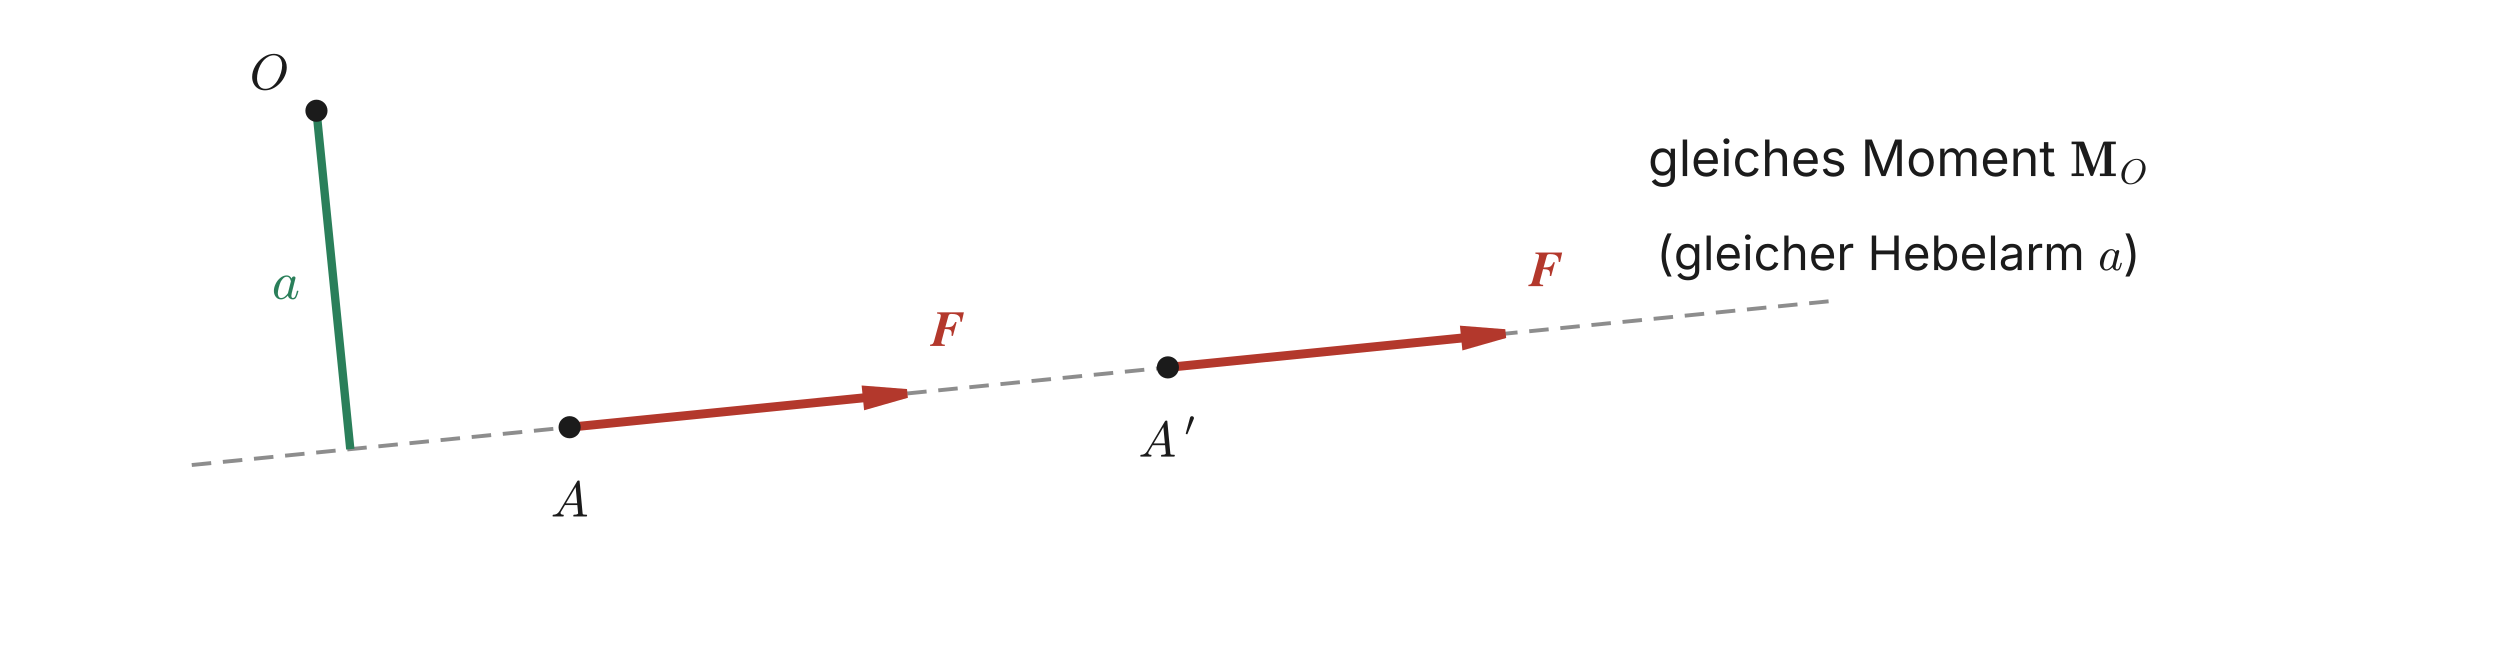
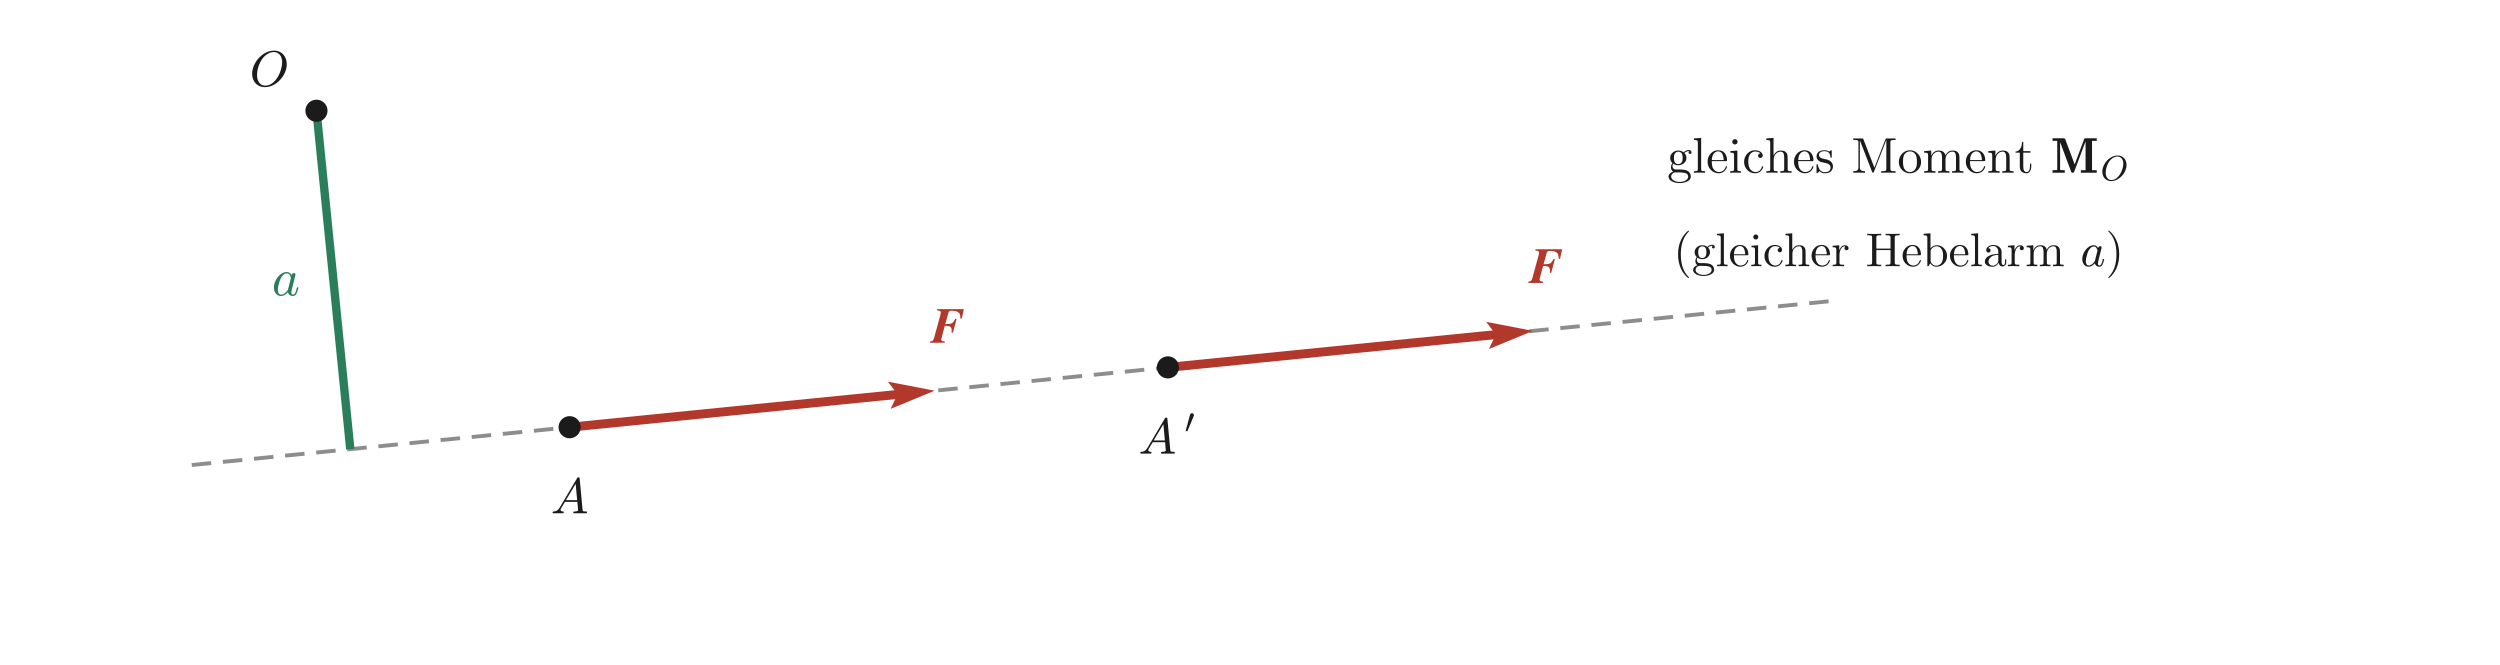
<svg xmlns="http://www.w3.org/2000/svg" xmlns:xlink="http://www.w3.org/1999/xlink" width="447.874pt" height="119.055pt" viewBox="0 0 447.874 119.055" version="1.1">
  <defs>
    <style type="text/css">*{stroke-linejoin: round; stroke-linecap: butt}</style>
  </defs>
  <g id="figure_1">
    <g id="patch_1">
      <path d="M 0 119.055  L 447.874 119.055  L 447.874 0  L 0 0  L 0 119.055  z " style="fill: none" />
    </g>
    <g id="axes_1">
      <g id="line2d_1">
-         <path d="M 34.353 83.305  L 327.693 53.971  " clip-path="url(#p5b7ba43a8a)" style="fill: none; stroke-dasharray: 3.5,2.1; stroke-dashoffset: 0; stroke: #8d8d8d; stroke-width: 0.7" />
+         <path d="M 34.353 83.305  L 327.693 53.971  " clip-path="url(#pb16388a357)" style="fill: none; stroke-dasharray: 3.5,2.1; stroke-dashoffset: 0; stroke: #8d8d8d; stroke-width: 0.7" />
      </g>
      <g id="line2d_2">
-         <path d="M 56.693 19.843  L 62.755 80.465  " clip-path="url(#p5b7ba43a8a)" style="fill: none; stroke: #2a7f5a; stroke-width: 1.5" />
+         <path d="M 56.693 19.843  L 62.755 80.465  " clip-path="url(#pb16388a357)" style="fill: none; stroke: #2a7f5a; stroke-width: 1.5" />
+       </g>
+       <g id="line2d_3">
+         <path d="M 102.047 76.535  L 161.099 70.63  " clip-path="url(#pb16388a357)" style="fill: none; stroke: #b3382c; stroke-width: 1.6" />
+       </g>
+       <g id="line2d_4">
+         <path d="M 209.229 65.817  L 268.281 59.912  " clip-path="url(#pb16388a357)" style="fill: none; stroke: #b3382c; stroke-width: 1.6" />
      </g>
      <g id="patch_2">
-         <path d="M 102.047 76.535  Q 134.484 73.292 162.427 70.497  " clip-path="url(#p5b7ba43a8a)" style="fill: none; stroke: #b3382c; stroke-width: 1.6; stroke-linejoin: miter" />
-         <path d="M 155.249 69.933  L 162.427 70.497  L 155.503 72.472  z " clip-path="url(#p5b7ba43a8a)" style="fill: #b3382c; stroke: #b3382c; stroke-width: 1.6; stroke-linejoin: miter" />
+         <path d="M 166.921 70.048  L 159.425 68.593  L 160.953 70.645  L 159.862 72.959  z " clip-path="url(#pb16388a357)" style="fill: #b3382c; stroke: #b3382c; stroke-width: 0.3; stroke-linejoin: miter" />
      </g>
      <g id="patch_3">
-         <path d="M 209.229 65.817  Q 241.666 62.574 269.609 59.779  " clip-path="url(#p5b7ba43a8a)" style="fill: none; stroke: #b3382c; stroke-width: 1.6; stroke-linejoin: miter" />
-         <path d="M 262.431 59.215  L 269.609 59.779  L 262.685 61.754  z " clip-path="url(#p5b7ba43a8a)" style="fill: #b3382c; stroke: #b3382c; stroke-width: 1.6; stroke-linejoin: miter" />
+         <path d="M 274.102 59.33  L 266.607 57.874  L 268.135 59.927  L 267.044 62.241  z " clip-path="url(#pb16388a357)" style="fill: #b3382c; stroke: #b3382c; stroke-width: 0.3; stroke-linejoin: miter" />
      </g>
      <g id="patch_4">
-         <path d="M 56.693 21.827  C 57.219 21.827 57.724 21.618 58.096 21.246  C 58.468 20.873 58.677 20.369 58.677 19.843  C 58.677 19.316 58.468 18.812 58.096 18.439  C 57.724 18.067 57.219 17.858 56.693 17.858  C 56.167 17.858 55.662 18.067 55.29 18.439  C 54.918 18.812 54.709 19.316 54.709 19.843  C 54.709 20.369 54.918 20.873 55.29 21.246  C 55.662 21.618 56.167 21.827 56.693 21.827  z " clip-path="url(#p5b7ba43a8a)" style="fill: #1b1b1b" />
+         <path d="M 56.693 21.827  C 57.219 21.827 57.724 21.618 58.096 21.246  C 58.468 20.873 58.677 20.369 58.677 19.843  C 58.677 19.316 58.468 18.812 58.096 18.439  C 57.724 18.067 57.219 17.858 56.693 17.858  C 56.167 17.858 55.662 18.067 55.29 18.439  C 54.918 18.812 54.709 19.316 54.709 19.843  C 54.709 20.369 54.918 20.873 55.29 21.246  C 55.662 21.618 56.167 21.827 56.693 21.827  z " clip-path="url(#pb16388a357)" style="fill: #1b1b1b" />
      </g>
      <g id="patch_5">
-         <path d="M 102.047 78.52  C 102.573 78.52 103.078 78.311 103.45 77.939  C 103.822 77.566 104.031 77.062 104.031 76.535  C 104.031 76.009 103.822 75.504 103.45 75.132  C 103.078 74.76 102.573 74.551 102.047 74.551  C 101.521 74.551 101.016 74.76 100.644 75.132  C 100.272 75.504 100.063 76.009 100.063 76.535  C 100.063 77.062 100.272 77.566 100.644 77.939  C 101.016 78.311 101.521 78.52 102.047 78.52  z " clip-path="url(#p5b7ba43a8a)" style="fill: #1b1b1b" />
+         <path d="M 102.047 78.52  C 102.573 78.52 103.078 78.311 103.45 77.939  C 103.822 77.566 104.031 77.062 104.031 76.535  C 104.031 76.009 103.822 75.504 103.45 75.132  C 103.078 74.76 102.573 74.551 102.047 74.551  C 101.521 74.551 101.016 74.76 100.644 75.132  C 100.272 75.504 100.063 76.009 100.063 76.535  C 100.063 77.062 100.272 77.566 100.644 77.939  C 101.016 78.311 101.521 78.52 102.047 78.52  z " clip-path="url(#pb16388a357)" style="fill: #1b1b1b" />
      </g>
      <g id="patch_6">
-         <path d="M 209.229 67.801  C 209.755 67.801 210.26 67.592 210.632 67.22  C 211.004 66.848 211.213 66.343 211.213 65.817  C 211.213 65.291 211.004 64.786 210.632 64.414  C 210.26 64.042 209.755 63.833 209.229 63.833  C 208.703 63.833 208.198 64.042 207.826 64.414  C 207.454 64.786 207.245 65.291 207.245 65.817  C 207.245 66.343 207.454 66.848 207.826 67.22  C 208.198 67.592 208.703 67.801 209.229 67.801  z " clip-path="url(#p5b7ba43a8a)" style="fill: #1b1b1b" />
+         <path d="M 209.229 67.801  C 209.755 67.801 210.26 67.592 210.632 67.22  C 211.004 66.848 211.213 66.343 211.213 65.817  C 211.213 65.291 211.004 64.786 210.632 64.414  C 210.26 64.042 209.755 63.833 209.229 63.833  C 208.703 63.833 208.198 64.042 207.826 64.414  C 207.454 64.786 207.245 65.291 207.245 65.817  C 207.245 66.343 207.454 66.848 207.826 67.22  C 208.198 67.592 208.703 67.801 209.229 67.801  z " clip-path="url(#pb16388a357)" style="fill: #1b1b1b" />
      </g>
      <g id="text_1">
-         <g style="fill: #1b1b1b" transform="translate(44.72398 16.02983) scale(0.09 -0.09)">
+         <g style="fill: #1b1b1b" transform="translate(44.72398 15.45591) scale(0.09 -0.09)">
          <defs>
            <path id="Cmmi10-35" d="M 1947 -141  Q 1466 -141 1094 79  Q 722 300 520 692  Q 319 1084 319 1563  Q 319 2259 714 2950  Q 1109 3641 1756 4077  Q 2403 4513 3109 4513  Q 3475 4513 3778 4381  Q 4081 4250 4290 4017  Q 4500 3784 4614 3471  Q 4728 3159 4728 2791  Q 4728 2263 4503 1739  Q 4278 1216 3879 786  Q 3481 356 2984 107  Q 2488 -141 1947 -141  z M 1997 50  Q 2463 50 2866 345  Q 3269 641 3553 1108  Q 3838 1575 3989 2089  Q 4141 2603 4141 3047  Q 4141 3394 4022 3683  Q 3903 3972 3656 4148  Q 3409 4325 3066 4325  Q 2728 4325 2409 4162  Q 2091 4000 1831 3731  Q 1566 3459 1359 3057  Q 1153 2656 1047 2214  Q 941 1772 941 1381  Q 941 838 1208 444  Q 1475 50 1997 50  z " transform="scale(0.015625)" />
          </defs>
          <use xlink:href="#Cmmi10-35" transform="translate(0 0.484375)" />
        </g>
      </g>
      <g id="text_2">
-         <g style="fill: #2a7f5a" transform="translate(48.70258 53.60939) scale(0.095 -0.095)">
+         <g style="fill: #2a7f5a" transform="translate(48.70258 53.00358) scale(0.095 -0.095)">
          <defs>
            <path id="Cmmi10-79" d="M 1113 -72  Q 709 -72 476 233  Q 244 538 244 953  Q 244 1363 456 1803  Q 669 2244 1030 2536  Q 1391 2828 1806 2828  Q 1997 2828 2147 2725  Q 2297 2622 2381 2444  Q 2453 2700 2663 2700  Q 2744 2700 2798 2651  Q 2853 2603 2853 2522  Q 2853 2503 2851 2493  Q 2850 2484 2847 2472  L 2400 684  Q 2356 494 2356 372  Q 2356 97 2541 97  Q 2741 97 2845 351  Q 2950 606 3022 941  Q 3034 978 3072 978  L 3150 978  Q 3175 978 3190 956  Q 3206 934 3206 916  Q 3094 469 2961 198  Q 2828 -72 2528 -72  Q 2313 -72 2147 54  Q 1981 181 1941 391  Q 1528 -72 1113 -72  z M 1119 97  Q 1350 97 1567 270  Q 1784 444 1941 678  Q 1947 684 1947 697  L 2291 2088  L 2297 2106  Q 2259 2334 2132 2498  Q 2006 2663 1791 2663  Q 1575 2663 1389 2486  Q 1203 2309 1075 2069  Q 950 1813 836 1366  Q 722 919 722 672  Q 722 450 817 273  Q 913 97 1119 97  z " transform="scale(0.015625)" />
          </defs>
          <use xlink:href="#Cmmi10-79" transform="translate(0 0.8125)" />
        </g>
      </g>
      <g id="text_3">
-         <g style="fill: #1b1b1b" transform="translate(98.67224 92.56526) scale(0.09 -0.09)">
+         <g style="fill: #1b1b1b" transform="translate(98.67224 91.99134) scale(0.09 -0.09)">
          <defs>
            <path id="Cmmi10-5c" d="M 288 0  Q 225 0 225 84  Q 250 225 306 225  Q 566 225 755 328  Q 944 431 1081 647  Q 1094 659 1094 659  L 3378 4513  Q 3428 4581 3500 4581  L 3584 4581  Q 3603 4581 3622 4573  Q 3641 4566 3655 4548  Q 3669 4531 3669 4513  L 4056 378  Q 4056 350 4084 294  Q 4147 225 4563 225  Q 4628 225 4628 141  Q 4606 56 4592 28  Q 4578 0 4519 0  L 2919 0  Q 2859 0 2859 84  Q 2894 225 2944 225  Q 3450 225 3481 397  L 3384 1453  L 1806 1453  L 1294 594  Q 1247 525 1247 434  Q 1247 322 1355 273  Q 1463 225 1594 225  Q 1656 225 1656 141  Q 1634 50 1621 25  Q 1609 0 1550 0  L 288 0  z M 1931 1678  L 3359 1678  L 3169 3750  L 1931 1678  z " transform="scale(0.015625)" />
          </defs>
          <use xlink:href="#Cmmi10-5c" transform="translate(0 0.421875)" />
        </g>
      </g>
      <g id="text_4">
-         <g style="fill: #1b1b1b" transform="translate(203.9642 81.84707) scale(0.09 -0.09)">
+         <g style="fill: #1b1b1b" transform="translate(203.9642 81.31814) scale(0.09 -0.09)">
          <defs>
            <path id="Cmsy10-49" d="M 225 347  Q 184 359 184 409  L 966 3316  Q 1003 3434 1093 3506  Q 1184 3578 1300 3578  Q 1450 3578 1564 3479  Q 1678 3381 1678 3231  Q 1678 3166 1644 3084  L 488 319  Q 466 275 428 275  Q 394 275 320 306  Q 247 338 225 347  z " transform="scale(0.015625)" />
          </defs>
          <use xlink:href="#Cmmi10-5c" transform="translate(0 0.576391)" />
          <use xlink:href="#Cmsy10-49" transform="translate(92.01221 41.86563) scale(0.7)" />
        </g>
      </g>
      <g id="text_5">
-         <g style="fill: #b3382c" transform="translate(166.7402 61.98345) scale(0.09 -0.09)">
+         <g style="fill: #b3382c" transform="translate(166.7402 61.40952) scale(0.09 -0.09)">
          <defs>
            <path id="STIXGeneral-BoldItalic-29" d="M 4224 4282  L 3949 3066  L 3776 3098  Q 3776 3578 3648 3738  Q 3494 3930 3273 4003  Q 3053 4077 2643 4077  Q 2451 4077 2371 4016  Q 2291 3955 2240 3770  L 1850 2368  Q 2483 2374 2700 2489  Q 2918 2605 3117 3053  L 3296 3027  L 2822 1274  L 2643 1306  Q 2669 1466 2669 1587  Q 2669 1914 2486 2035  Q 2304 2157 1792 2163  L 1440 845  Q 1344 486 1344 442  Q 1344 294 1437 236  Q 1530 179 1798 160  L 1798 0  L -83 0  L -83 160  Q 179 186 272 285  Q 365 384 442 666  L 1216 3494  Q 1280 3738 1280 3885  Q 1280 4064 1011 4096  L 813 4122  L 813 4282  L 4224 4282  z " transform="scale(0.015625)" />
          </defs>
          <use xlink:href="#STIXGeneral-BoldItalic-29" transform="translate(0 0.09375)" />
        </g>
      </g>
      <g id="text_6">
-         <g style="fill: #b3382c" transform="translate(273.9221 51.26525) scale(0.09 -0.09)">
+         <g style="fill: #b3382c" transform="translate(273.9221 50.69132) scale(0.09 -0.09)">
          <use xlink:href="#STIXGeneral-BoldItalic-29" transform="translate(0 0.09375)" />
        </g>
      </g>
      <g id="text_7">
-         <g style="fill: #1b1b1b" transform="translate(295.2475 31.62038) scale(0.09 -0.09)">
+         <g style="fill: #1b1b1b" transform="translate(298.6675 31.00146) scale(0.09 -0.09)">
          <defs>
-             <path id="Inter-Regular-293" d="M 1909 -1381  C 2759 -1381 3431 -994 3431 -91  L 3431 3494  L 2884 3494  L 2884 2934  L 2831 2934  C 2713 3122 2488 3538 1813 3538  C 941 3538 325 2844 325 1763  C 325 666 963 56 1800 56  C 2475 56 2697 441 2816 641  L 2869 641  L 2869 -59  C 2869 -634 2466 -891 1909 -891  C 1294 -891 1075 -578 928 -375  L 472 -669  C 688 -1053 1134 -1381 1909 -1381  z M 1894 556  C 1238 556 897 1056 897 1775  C 897 2472 1228 3034 1894 3034  C 2538 3034 2875 2516 2875 1775  C 2875 1013 2528 556 1894 556  z " transform="scale(0.015625)" />
-             <path id="Inter-Regular-2e2" d="M 1056 4656  L 494 4656  L 494 0  L 1056 0  L 1056 4656  z " transform="scale(0.015625)" />
-             <path id="Inter-Regular-267" d="M 1963 -75  C 2678 -75 3200 284 3363 813  L 2819 963  C 2688 606 2378 425 1966 425  C 1347 425 922 825 894 1556  L 3419 1556  L 3419 1791  C 3419 3081 2638 3538 1897 3538  C 944 3538 325 2791 325 1719  C 325 644 950 -75 1963 -75  z M 897 2031  C 931 2566 1297 3038 1897 3038  C 2472 3038 2794 2625 2847 2031  L 897 2031  z " transform="scale(0.015625)" />
-             <path id="Inter-Regular-2b2" d="M 494 0  L 1056 0  L 1056 3494  L 494 3494  L 494 0  z M 778 4066  C 994 4066 1172 4231 1172 4438  C 1172 4644 994 4809 778 4809  C 566 4809 388 4644 388 4438  C 388 4231 566 4066 778 4066  z " transform="scale(0.015625)" />
-             <path id="Inter-Regular-24b" d="M 1916 -75  C 2600 -75 3156 297 3344 919  L 2806 1072  C 2703 694 2384 428 1916 428  C 1219 428 897 1038 897 1725  C 897 2422 1219 3034 1916 3034  C 2375 3034 2688 2778 2791 2419  L 3331 2572  C 3141 3181 2591 3538 1916 3538  C 966 3538 325 2819 325 1725  C 325 647 966 -75 1916 -75  z " transform="scale(0.015625)" />
-             <path id="Inter-Regular-29f" d="M 1056 2094  C 1056 2691 1434 3031 1938 3031  C 2425 3031 2725 2709 2725 2172  L 2725 0  L 3291 0  L 3291 2219  C 3291 3103 2813 3538 2106 3538  C 1650 3538 1284 3353 1056 2888  L 1056 4656  L 494 4656  L 494 0  L 1056 0  L 1056 2094  z " transform="scale(0.015625)" />
-             <path id="Inter-Regular-369" d="M 1681 -75  C 2500 -75 3059 372 3059 984  C 3059 1463 2763 1778 2128 1928  L 1600 2053  C 1191 2150 1013 2294 1013 2553  C 1013 2844 1325 3059 1741 3059  C 2191 3059 2388 2816 2484 2566  L 2994 2697  C 2834 3188 2456 3538 1738 3538  C 994 3538 444 3119 444 2519  C 444 2028 747 1716 1381 1566  L 1963 1428  C 2306 1347 2475 1188 2475 947  C 2475 659 2163 419 1675 419  C 1256 419 972 591 872 975  L 338 847  C 463 244 963 -75 1681 -75  z " transform="scale(0.015625)" />
-             <path id="Inter-Regular-6eb" transform="scale(0.015625)" />
-             <path id="Inter-Regular-125" d="M 563 0  L 1128 0  L 1128 2659  C 1128 3019 1116 3569 1106 4013  C 1291 3466 1472 2922 1575 2659  L 2631 0  L 3147 0  L 4188 2659  C 4294 2931 4488 3491 4656 4022  C 4644 3538 4634 3003 4634 2659  L 4634 0  L 5219 0  L 5219 4656  L 4372 4656  L 3241 1719  C 3150 1484 3006 1025 2897 659  C 2788 1038 2641 1494 2553 1719  L 1406 4656  L 563 4656  L 563 0  z " transform="scale(0.015625)" />
-             <path id="Inter-Regular-318" d="M 1916 -75  C 2869 -75 3513 647 3513 1725  C 3513 2819 2869 3538 1916 3538  C 966 3538 325 2819 325 1725  C 325 647 966 -75 1916 -75  z M 1916 428  C 1219 428 897 1038 897 1725  C 897 2422 1219 3034 1916 3034  C 2622 3034 2944 2419 2944 1725  C 2944 1038 2622 428 1916 428  z " transform="scale(0.015625)" />
-             <path id="Inter-Regular-300" d="M 494 0  L 1056 0  L 1056 2200  C 1056 2756 1428 3044 1838 3044  C 2231 3044 2522 2784 2522 2397  L 2522 0  L 3084 0  L 3084 2281  C 3084 2722 3372 3044 3844 3044  C 4219 3044 4547 2844 4547 2341  L 4547 0  L 5113 0  L 5113 2356  C 5113 3166 4619 3556 4013 3556  C 3506 3556 3078 3284 2913 2844  C 2788 3275 2481 3556 2022 3556  C 1609 3556 1216 3325 1044 2853  L 1041 3494  L 494 3494  L 494 0  z " transform="scale(0.015625)" />
-             <path id="Inter-Regular-307" d="M 1056 2094  C 1056 2691 1434 3031 1938 3031  C 2425 3031 2725 2709 2725 2172  L 2725 0  L 3288 0  L 3288 2219  C 3288 3103 2813 3538 2106 3538  C 1638 3538 1263 3341 1038 2847  L 1034 3494  L 494 3494  L 494 0  L 1056 0  L 1056 2094  z " transform="scale(0.015625)" />
-             <path id="Inter-Regular-37b" d="M 1869 3494  L 1150 3494  L 1150 4325  L 588 4325  L 588 3494  L 63 3494  L 63 3013  L 588 3013  L 588 863  C 588 291 944 -44 1547 -44  C 1691 -44 1850 -22 1966 19  L 1850 494  C 1756 475 1634 456 1563 456  C 1266 456 1150 594 1150 906  L 1150 3013  L 1869 3013  L 1869 3494  z " transform="scale(0.015625)" />
+             <path id="CMUSerif-Roman-4a" d="M 179 -506  Q 179 -301 336 -121  Q 493 58 768 134  Q 486 314 486 704  Q 486 1005 685 1235  Q 384 1485 384 1894  Q 384 2272 685 2550  Q 986 2829 1421 2829  Q 1805 2829 2099 2598  Q 2406 2899 2778 2899  Q 2944 2899 3024 2796  Q 3104 2694 3104 2586  Q 3104 2490 3043 2442  Q 2982 2394 2918 2394  Q 2842 2394 2787 2445  Q 2733 2496 2733 2579  Q 2733 2714 2835 2752  Q 2816 2758 2771 2758  Q 2458 2758 2195 2509  Q 2458 2266 2458 1888  Q 2458 1510 2157 1232  Q 1856 954 1421 954  Q 1062 954 787 1152  Q 678 1024 678 851  Q 678 691 774 566  Q 870 442 1018 422  Q 1062 416 1498 416  Q 1754 416 1894 409  Q 2035 403 2236 361  Q 2438 320 2598 237  Q 3014 6 3014 -493  Q 3014 -858 2595 -1088  Q 2176 -1318 1594 -1318  Q 1005 -1318 592 -1084  Q 179 -851 179 -506  z M 512 -506  Q 512 -768 822 -969  Q 1133 -1171 1600 -1171  Q 2061 -1171 2371 -972  Q 2682 -774 2682 -506  Q 2682 -314 2573 -192  Q 2464 -70 2240 -22  Q 2016 26 1859 35  Q 1702 45 1414 45  L 1037 45  Q 819 32 665 -128  Q 512 -288 512 -506  z M 864 1888  Q 864 1101 1421 1101  Q 1702 1101 1875 1357  Q 1978 1530 1978 1894  Q 1978 2682 1421 2682  Q 1139 2682 966 2426  Q 864 2253 864 1888  z " transform="scale(0.015625)" />
+             <path id="CMUSerif-Roman-4f" d="M 211 0  L 211 198  Q 550 198 630 240  Q 710 282 710 486  L 710 3814  Q 710 4051 627 4112  Q 544 4173 211 4173  L 211 4371  L 1133 4442  L 1133 486  Q 1133 282 1213 240  Q 1293 198 1632 198  L 1632 0  Q 1555 0 1392 6  Q 1229 13 1110 16  Q 992 19 922 19  Q 845 19 211 0  z " transform="scale(0.015625)" />
+             <path id="CMUSerif-Roman-48" d="M 179 1408  Q 179 2010 566 2438  Q 954 2867 1510 2867  Q 2074 2867 2365 2502  Q 2656 2138 2656 1613  Q 2656 1517 2630 1497  Q 2605 1478 2496 1478  L 710 1478  Q 710 826 902 518  Q 1171 90 1626 90  Q 1690 90 1763 102  Q 1837 115 1990 169  Q 2144 224 2278 371  Q 2413 518 2490 749  Q 2509 838 2573 838  Q 2656 838 2656 762  Q 2656 704 2595 579  Q 2534 454 2419 304  Q 2304 154 2080 42  Q 1856 -70 1587 -70  Q 1024 -70 601 355  Q 179 781 179 1408  z M 717 1613  L 2234 1613  Q 2234 1747 2211 1897  Q 2189 2048 2121 2256  Q 2054 2464 1897 2595  Q 1741 2726 1510 2726  Q 1408 2726 1296 2681  Q 1184 2637 1049 2531  Q 915 2426 822 2186  Q 730 1946 717 1613  z " transform="scale(0.015625)" />
+             <path id="CMUSerif-Roman-4c" d="M 211 0  L 211 198  Q 550 198 630 240  Q 710 282 710 486  L 710 2208  Q 710 2445 630 2502  Q 550 2560 237 2560  L 237 2758  L 1133 2829  L 1133 480  Q 1133 288 1200 243  Q 1267 198 1581 198  L 1581 0  Q 928 19 915 19  Q 826 19 211 0  z M 480 3942  Q 480 4070 579 4176  Q 678 4282 819 4282  Q 960 4282 1059 4186  Q 1158 4090 1158 3942  Q 1158 3795 1059 3699  Q 960 3603 819 3603  Q 672 3603 576 3705  Q 480 3808 480 3942  z " transform="scale(0.015625)" />
+             <path id="CMUSerif-Roman-46" d="M 624 352  Q 218 774 218 1382  Q 218 1990 618 2428  Q 1018 2867 1606 2867  Q 1997 2867 2291 2681  Q 2586 2496 2586 2182  Q 2586 2042 2502 1962  Q 2419 1882 2291 1882  Q 2157 1882 2077 1965  Q 1997 2048 1997 2176  Q 1997 2234 2016 2288  Q 2035 2342 2105 2403  Q 2176 2464 2298 2470  Q 2067 2707 1613 2707  Q 1286 2707 1017 2400  Q 749 2093 749 1395  Q 749 1030 838 761  Q 928 493 1075 355  Q 1222 218 1366 154  Q 1510 90 1651 90  Q 2278 90 2490 762  Q 2509 826 2573 826  Q 2656 826 2656 762  Q 2656 730 2630 650  Q 2605 570 2528 442  Q 2451 314 2339 202  Q 2227 90 2032 10  Q 1837 -70 1594 -70  Q 1030 -70 624 352  z " transform="scale(0.015625)" />
+             <path id="CMUSerif-Roman-4b" d="M 205 0  L 205 198  Q 544 198 624 240  Q 704 282 704 486  L 704 3814  Q 704 4051 621 4112  Q 538 4173 205 4173  L 205 4371  L 1126 4442  L 1126 2214  L 1133 2214  Q 1235 2445 1465 2637  Q 1696 2829 2054 2829  Q 2534 2829 2726 2592  Q 2867 2432 2896 2253  Q 2925 2074 2925 1613  L 2925 390  Q 2931 256 3033 227  Q 3136 198 3424 198  L 3424 0  Q 2771 19 2707 19  Q 2656 19 1984 0  L 1984 198  Q 2323 198 2403 240  Q 2483 282 2483 486  L 2483 1978  Q 2483 2304 2384 2496  Q 2285 2688 2010 2688  Q 1677 2688 1411 2409  Q 1146 2131 1146 1664  L 1146 486  Q 1146 282 1226 240  Q 1306 198 1645 198  L 1645 0  Q 992 19 928 19  Q 877 19 205 0  z " transform="scale(0.015625)" />
+             <path id="CMUSerif-Roman-56" d="M 211 83  L 211 928  Q 211 998 214 1024  Q 218 1050 237 1069  Q 256 1088 294 1088  Q 339 1088 355 1069  Q 371 1050 384 979  Q 480 538 688 304  Q 896 70 1274 70  Q 1632 70 1814 230  Q 1997 390 1997 653  Q 1997 1120 1331 1242  Q 947 1318 787 1369  Q 627 1421 486 1536  Q 211 1760 211 2080  Q 211 2400 454 2633  Q 698 2867 1235 2867  Q 1594 2867 1837 2688  Q 1907 2746 1946 2790  Q 2029 2867 2074 2867  Q 2125 2867 2134 2835  Q 2144 2803 2144 2714  L 2144 2067  Q 2144 1997 2141 1971  Q 2138 1946 2118 1930  Q 2099 1914 2061 1914  Q 1990 1914 1984 1971  Q 1933 2746 1235 2746  Q 858 2746 688 2602  Q 518 2458 518 2259  Q 518 2150 569 2067  Q 621 1984 688 1936  Q 755 1888 880 1843  Q 1005 1798 1081 1782  Q 1158 1766 1306 1734  Q 1818 1638 2035 1427  Q 2304 1158 2304 819  Q 2304 442 2048 186  Q 1792 -70 1274 -70  Q 858 -70 570 205  Q 531 166 502 134  Q 474 102 464 89  Q 454 77 451 70  Q 448 64 442 58  Q 314 -70 282 -70  Q 230 -70 220 -38  Q 211 -6 211 83  z " transform="scale(0.015625)" />
+             <path id="CMUSerif-Roman-3" transform="scale(0.015625)" />
+             <path id="CMUSerif-Roman-30" d="M 237 0  L 237 198  Q 467 198 614 243  Q 762 288 816 374  Q 870 461 883 518  Q 896 576 896 672  L 896 3872  Q 896 4058 816 4115  Q 736 4173 390 4173  L 237 4173  L 237 4371  L 1318 4371  Q 1434 4371 1466 4352  Q 1498 4333 1542 4230  L 2931 646  L 4333 4250  Q 4365 4339 4393 4355  Q 4422 4371 4544 4371  L 5626 4371  L 5626 4173  L 5472 4173  Q 5126 4173 5046 4115  Q 4966 4058 4966 3872  L 4966 499  Q 4966 314 5046 256  Q 5126 198 5472 198  L 5626 198  L 5626 0  Q 5389 19 4710 19  Q 4026 19 3789 0  L 3789 198  L 3942 198  Q 4288 198 4368 256  Q 4448 314 4448 499  L 4448 4173  L 4442 4173  L 2867 122  Q 2822 0 2752 0  Q 2675 0 2624 141  L 1082 4122  L 1075 4122  L 1075 672  Q 1075 576 1088 518  Q 1101 461 1155 374  Q 1210 288 1357 243  Q 1504 198 1734 198  L 1734 0  Q 1062 19 985 19  Q 909 19 237 0  z " transform="scale(0.015625)" />
+             <path id="CMUSerif-Roman-52" d="M 601 346  Q 179 762 179 1370  Q 179 1978 592 2422  Q 1005 2867 1600 2867  Q 2182 2867 2598 2425  Q 3014 1984 3014 1370  Q 3014 768 2595 349  Q 2176 -70 1594 -70  Q 1024 -70 601 346  z M 710 1421  Q 710 800 870 518  Q 1120 90 1600 90  Q 1837 90 2035 218  Q 2234 346 2342 563  Q 2483 845 2483 1421  Q 2483 2035 2317 2310  Q 2067 2726 1594 2726  Q 1389 2726 1187 2617  Q 986 2509 864 2298  Q 710 2016 710 1421  z " transform="scale(0.015625)" />
+             <path id="CMUSerif-Roman-50" d="M 205 0  L 205 198  Q 544 198 624 240  Q 704 282 704 486  L 704 2202  Q 704 2438 621 2499  Q 538 2560 205 2560  L 205 2758  L 1107 2829  L 1107 2157  Q 1408 2829 2054 2829  Q 2803 2829 2906 2202  Q 3014 2445 3244 2637  Q 3475 2829 3834 2829  Q 4314 2829 4506 2592  Q 4646 2432 4675 2253  Q 4704 2074 4704 1613  L 4704 390  Q 4710 256 4812 227  Q 4915 198 5203 198  L 5203 0  Q 4550 19 4486 19  Q 4435 19 3763 0  L 3763 198  Q 4102 198 4182 240  Q 4262 282 4262 486  L 4262 1978  Q 4262 2304 4163 2496  Q 4064 2688 3789 2688  Q 3456 2688 3190 2409  Q 2925 2131 2925 1664  L 2925 486  Q 2925 282 3005 240  Q 3085 198 3424 198  L 3424 0  Q 2771 19 2707 19  Q 2656 19 1984 0  L 1984 198  Q 2323 198 2403 240  Q 2483 282 2483 486  L 2483 1978  Q 2483 2304 2384 2496  Q 2285 2688 2010 2688  Q 1677 2688 1411 2409  Q 1146 2131 1146 1664  L 1146 486  Q 1146 282 1226 240  Q 1306 198 1645 198  L 1645 0  Q 992 19 928 19  Q 877 19 205 0  z " transform="scale(0.015625)" />
+             <path id="CMUSerif-Roman-51" d="M 205 0  L 205 198  Q 544 198 624 240  Q 704 282 704 486  L 704 2202  Q 704 2438 621 2499  Q 538 2560 205 2560  L 205 2758  L 1107 2829  L 1107 2157  Q 1408 2829 2054 2829  Q 2534 2829 2726 2592  Q 2867 2432 2896 2253  Q 2925 2074 2925 1613  L 2925 390  Q 2931 256 3033 227  Q 3136 198 3424 198  L 3424 0  Q 2771 19 2707 19  Q 2656 19 1984 0  L 1984 198  Q 2323 198 2403 240  Q 2483 282 2483 486  L 2483 1978  Q 2483 2304 2384 2496  Q 2285 2688 2010 2688  Q 1677 2688 1411 2409  Q 1146 2131 1146 1664  L 1146 486  Q 1146 282 1226 240  Q 1306 198 1645 198  L 1645 0  Q 992 19 928 19  Q 877 19 205 0  z " transform="scale(0.015625)" />
+             <path id="CMUSerif-Roman-57" d="M 122 2560  L 122 2701  Q 416 2714 611 2922  Q 806 3130 873 3386  Q 941 3642 947 3936  L 1107 3936  L 1107 2758  L 2022 2758  L 2022 2560  L 1107 2560  L 1107 781  Q 1107 90 1536 90  Q 1722 90 1843 278  Q 1965 467 1965 806  L 1965 1158  L 2125 1158  L 2125 794  Q 2125 448 1965 189  Q 1805 -70 1491 -70  Q 1376 -70 1261 -41  Q 1146 -13 998 64  Q 851 141 758 329  Q 666 518 666 794  L 666 2560  L 122 2560  z " transform="scale(0.015625)" />
            <path id="Cmb10-17" d="M 219 0  L 219 325  Q 519 325 666 341  Q 819 341 819 384  L 819 4063  L 219 4063  L 219 4391  L 1672 4391  Q 1797 4391 1838 4275  L 3041 1063  L 4244 4275  Q 4284 4391 4409 4391  L 5856 4391  L 5856 4063  L 5253 4063  L 5253 325  L 5856 325  L 5856 0  L 3828 0  L 3828 325  L 4428 325  L 4428 4006  L 2975 116  Q 2934 0 2809 0  L 2766 0  Q 2641 0 2597 116  L 1184 3903  L 1184 384  Q 1184 341 1338 341  Q 1484 325 1784 325  L 1784 0  L 219 0  z " transform="scale(0.015625)" />
          </defs>
-           <use xlink:href="#Inter-Regular-293" transform="translate(0 0.859375)" />
-           <use xlink:href="#Inter-Regular-2e2" transform="translate(61.32812 0.859375)" />
-           <use xlink:href="#Inter-Regular-267" transform="translate(85.54688 0.859375)" />
-           <use xlink:href="#Inter-Regular-2b2" transform="translate(143.8477 0.859375)" />
-           <use xlink:href="#Inter-Regular-24b" transform="translate(168.0664 0.859375)" />
-           <use xlink:href="#Inter-Regular-29f" transform="translate(225.1953 0.859375)" />
-           <use xlink:href="#Inter-Regular-267" transform="translate(284.3262 0.859375)" />
-           <use xlink:href="#Inter-Regular-369" transform="translate(342.627 0.859375)" />
-           <use xlink:href="#Inter-Regular-6eb" transform="translate(395.4102 0.859375)" />
-           <use xlink:href="#Inter-Regular-125" transform="translate(423.5352 0.859375)" />
-           <use xlink:href="#Inter-Regular-318" transform="translate(513.8672 0.859375)" />
-           <use xlink:href="#Inter-Regular-300" transform="translate(573.8281 0.859375)" />
-           <use xlink:href="#Inter-Regular-267" transform="translate(661.4258 0.859375)" />
-           <use xlink:href="#Inter-Regular-307" transform="translate(719.7266 0.859375)" />
-           <use xlink:href="#Inter-Regular-37b" transform="translate(778.8086 0.859375)" />
-           <use xlink:href="#Inter-Regular-6eb" transform="translate(811.5234 0.859375)" />
-           <use xlink:href="#Cmb10-17" transform="translate(839.6484 0.859375)" />
-           <use xlink:href="#Cmmi10-35" transform="translate(938.6723 -14.14059) scale(0.7)" />
+           <use xlink:href="#CMUSerif-Roman-4a" transform="translate(0 0.59375)" />
+           <use xlink:href="#CMUSerif-Roman-4f" transform="translate(49.99995 0.59375)" />
+           <use xlink:href="#CMUSerif-Roman-48" transform="translate(77.69992 0.59375)" />
+           <use xlink:href="#CMUSerif-Roman-4c" transform="translate(122.0999 0.59375)" />
+           <use xlink:href="#CMUSerif-Roman-46" transform="translate(149.7998 0.59375)" />
+           <use xlink:href="#CMUSerif-Roman-4b" transform="translate(194.1998 0.59375)" />
+           <use xlink:href="#CMUSerif-Roman-48" transform="translate(249.6998 0.59375)" />
+           <use xlink:href="#CMUSerif-Roman-56" transform="translate(294.0997 0.59375)" />
+           <use xlink:href="#CMUSerif-Roman-3" transform="translate(333.4997 0.59375)" />
+           <use xlink:href="#CMUSerif-Roman-30" transform="translate(366.7997 0.59375)" />
+           <use xlink:href="#CMUSerif-Roman-52" transform="translate(458.3996 0.59375)" />
+           <use xlink:href="#CMUSerif-Roman-50" transform="translate(508.3995 0.59375)" />
+           <use xlink:href="#CMUSerif-Roman-48" transform="translate(591.6995 0.59375)" />
+           <use xlink:href="#CMUSerif-Roman-51" transform="translate(636.0994 0.59375)" />
+           <use xlink:href="#CMUSerif-Roman-57" transform="translate(691.5994 0.59375)" />
+           <use xlink:href="#CMUSerif-Roman-3" transform="translate(730.3993 0.59375)" />
+           <use xlink:href="#Cmb10-17" transform="translate(763.6993 0.59375)" />
+           <use xlink:href="#Cmmi10-35" transform="translate(862.7231 -14.40621) scale(0.7)" />
        </g>
      </g>
      <g id="text_8">
-         <g style="fill: #1b1b1b" transform="translate(296.765 48.44637) scale(0.085 -0.085)">
+         <g style="fill: #1b1b1b" transform="translate(299.7825 47.69183) scale(0.085 -0.085)">
          <defs>
-             <path id="Inter-Regular-59f" d="M 681 1897  C 681 984 956 31 1488 -872  L 2034 -872  C 1497 238 1253 1069 1253 1897  C 1253 2809 1550 3956 2034 4941  L 1488 4941  C 1019 4169 681 2913 681 1897  z " transform="scale(0.015625)" />
-             <path id="Inter-Regular-356" d="M 494 0  L 1056 0  L 1056 2188  C 1056 2659 1425 3000 1928 3000  C 2078 3000 2231 2975 2266 2969  L 2266 3534  C 2200 3538 2063 3544 1981 3544  C 1566 3544 1203 3309 1075 2956  L 1038 2956  L 1038 3494  L 494 3494  L 494 0  z " transform="scale(0.015625)" />
-             <path id="Inter-Regular-a1" d="M 563 0  L 1156 0  L 1156 2119  L 3600 2119  L 3600 0  L 4194 0  L 4194 4656  L 3600 4656  L 3600 2644  L 1156 2644  L 1156 4656  L 563 4656  L 563 0  z " transform="scale(0.015625)" />
-             <path id="Inter-Regular-243" d="M 2116 -75  C 2988 -75 3594 625 3594 1738  C 3594 2844 2984 3538 2113 3538  C 1431 3538 1216 3119 1100 2934  L 1056 2934  L 1056 4656  L 494 4656  L 494 0  L 1038 0  L 1038 541  L 1100 541  C 1216 347 1450 -75 2116 -75  z M 2031 428  C 1397 428 1050 966 1050 1744  C 1050 2516 1388 3034 2031 3034  C 2694 3034 3022 2469 3022 1744  C 3022 1009 2684 428 2031 428  z " transform="scale(0.015625)" />
-             <path id="Inter-Regular-1fc" d="M 1472 -81  C 2063 -81 2391 228 2509 475  L 2547 475  L 2547 0  L 3100 0  L 3100 2303  C 3100 3394 2259 3538 1791 3538  C 1250 3538 650 3344 381 2709  L 922 2531  C 1031 2775 1303 3044 1806 3044  C 2291 3044 2538 2794 2538 2359  L 2538 2341  C 2538 2081 2263 2100 1641 2022  C 994 1941 281 1794 281 994  C 281 306 809 -81 1472 -81  z M 1569 416  C 1150 416 847 603 847 966  C 847 1363 1206 1494 1616 1547  C 1831 1575 2444 1638 2538 1747  L 2538 1263  C 2538 834 2191 416 1569 416  z " transform="scale(0.015625)" />
-             <path id="Inter-Regular-5a0" d="M 300 -872  L 847 -872  C 1369 16 1653 969 1653 1897  C 1653 2909 1316 4172 847 4941  L 300 4941  C 784 3956 1081 2809 1081 1897  C 1081 1094 853 269 300 -872  z " transform="scale(0.015625)" />
+             <path id="CMUSerif-Roman-b" d="M 634 1600  Q 634 2682 1037 3552  Q 1210 3917 1450 4224  Q 1690 4531 1850 4665  Q 2010 4800 2054 4800  Q 2118 4800 2118 4736  Q 2118 4704 2035 4627  Q 1005 3578 1005 1600  Q 1005 -384 2010 -1395  Q 2118 -1504 2118 -1536  Q 2118 -1600 2054 -1600  Q 2010 -1600 1856 -1472  Q 1702 -1344 1465 -1049  Q 1229 -755 1056 -397  Q 634 474 634 1600  z " transform="scale(0.015625)" />
+             <path id="CMUSerif-Roman-55" d="M 179 0  L 179 198  Q 518 198 598 240  Q 678 282 678 486  L 678 2202  Q 678 2438 595 2499  Q 512 2560 179 2560  L 179 2758  L 1069 2829  L 1069 2125  Q 1158 2400 1350 2614  Q 1542 2829 1856 2829  Q 2061 2829 2195 2713  Q 2330 2598 2330 2438  Q 2330 2298 2243 2227  Q 2157 2157 2054 2157  Q 1939 2157 1859 2230  Q 1779 2304 1779 2432  Q 1779 2509 1814 2569  Q 1850 2630 1878 2652  Q 1907 2675 1926 2682  Q 1914 2688 1856 2688  Q 1504 2688 1302 2336  Q 1101 1984 1101 1485  L 1101 499  Q 1101 314 1177 256  Q 1254 198 1587 198  L 1722 198  L 1722 0  Q 1466 19 909 19  Q 832 19 710 16  Q 589 13 429 6  Q 269 0 179 0  z " transform="scale(0.015625)" />
+             <path id="CMUSerif-Roman-2b" d="M 211 0  L 211 198  L 365 198  Q 710 198 790 256  Q 870 314 870 499  L 870 3872  Q 870 4058 790 4115  Q 710 4173 365 4173  L 211 4173  L 211 4371  Q 435 4352 1158 4352  Q 1875 4352 2099 4371  L 2099 4173  L 1946 4173  Q 1600 4173 1520 4115  Q 1440 4058 1440 3872  L 1440 2374  L 3354 2374  L 3354 3872  Q 3354 4058 3274 4115  Q 3194 4173 2848 4173  L 2694 4173  L 2694 4371  Q 2918 4352 3642 4352  Q 4358 4352 4582 4371  L 4582 4173  L 4429 4173  Q 4083 4173 4003 4115  Q 3923 4058 3923 3872  L 3923 499  Q 3923 314 4003 256  Q 4083 198 4429 198  L 4582 198  L 4582 0  Q 4358 19 3635 19  Q 2918 19 2694 0  L 2694 198  L 2848 198  Q 3194 198 3274 256  Q 3354 314 3354 499  L 3354 2176  L 1440 2176  L 1440 499  Q 1440 314 1520 256  Q 1600 198 1946 198  L 2099 198  L 2099 0  Q 1875 19 1152 19  Q 435 19 211 0  z " transform="scale(0.015625)" />
+             <path id="CMUSerif-Roman-45" d="M 179 4173  L 179 4371  L 1101 4442  L 1101 2413  Q 1472 2829 1978 2829  Q 2528 2829 2931 2406  Q 3334 1984 3334 1382  Q 3334 774 2912 352  Q 2490 -70 1907 -70  Q 1376 -70 1069 397  Q 845 6 838 0  L 678 0  L 678 3814  Q 678 4051 595 4112  Q 512 4173 179 4173  z M 1120 730  Q 1120 595 1210 461  Q 1466 70 1882 70  Q 2330 70 2605 480  Q 2803 787 2803 1389  Q 2803 1984 2618 2278  Q 2362 2688 1946 2688  Q 1478 2688 1190 2278  Q 1120 2176 1120 2048  L 1120 730  z " transform="scale(0.015625)" />
+             <path id="CMUSerif-Roman-44" d="M 269 608  Q 269 1152 909 1440  Q 1293 1626 2086 1670  L 2086 1907  Q 2086 2304 1878 2515  Q 1670 2726 1408 2726  Q 941 2726 717 2432  Q 909 2426 976 2330  Q 1043 2234 1043 2138  Q 1043 2010 963 1926  Q 883 1843 749 1843  Q 621 1843 537 1923  Q 454 2003 454 2144  Q 454 2458 736 2662  Q 1018 2867 1421 2867  Q 1946 2867 2298 2515  Q 2406 2406 2460 2265  Q 2515 2125 2521 2032  Q 2528 1939 2528 1760  L 2528 480  Q 2528 442 2541 381  Q 2554 320 2611 240  Q 2669 160 2765 160  Q 2995 160 2995 570  L 2995 928  L 3155 928  L 3155 570  Q 3155 230 2976 96  Q 2797 -38 2630 -38  Q 2419 -38 2284 118  Q 2150 275 2131 486  Q 2035 243 1814 86  Q 1594 -70 1293 -70  Q 1062 -70 844 -12  Q 627 45 448 205  Q 269 365 269 608  z M 762 614  Q 762 378 931 224  Q 1101 70 1338 70  Q 1606 70 1846 278  Q 2086 486 2086 896  L 2086 1536  Q 1376 1510 1069 1228  Q 762 947 762 614  z " transform="scale(0.015625)" />
+             <path id="CMUSerif-Roman-c" d="M 365 -1536  Q 365 -1504 448 -1427  Q 1478 -378 1478 1600  Q 1478 3584 486 4589  Q 365 4704 365 4736  Q 365 4800 429 4800  Q 474 4800 627 4672  Q 781 4544 1017 4249  Q 1254 3955 1427 3597  Q 1850 2726 1850 1600  Q 1850 518 1446 -352  Q 1274 -717 1034 -1024  Q 794 -1331 634 -1465  Q 474 -1600 429 -1600  Q 365 -1600 365 -1536  z " transform="scale(0.015625)" />
          </defs>
-           <use xlink:href="#Inter-Regular-59f" transform="translate(0 0.796875)" />
-           <use xlink:href="#Inter-Regular-293" transform="translate(36.47461 0.796875)" />
-           <use xlink:href="#Inter-Regular-2e2" transform="translate(97.80273 0.796875)" />
-           <use xlink:href="#Inter-Regular-267" transform="translate(122.0215 0.796875)" />
-           <use xlink:href="#Inter-Regular-2b2" transform="translate(180.3223 0.796875)" />
-           <use xlink:href="#Inter-Regular-24b" transform="translate(204.541 0.796875)" />
-           <use xlink:href="#Inter-Regular-29f" transform="translate(261.6699 0.796875)" />
-           <use xlink:href="#Inter-Regular-267" transform="translate(320.8008 0.796875)" />
-           <use xlink:href="#Inter-Regular-356" transform="translate(379.1016 0.796875)" />
-           <use xlink:href="#Inter-Regular-6eb" transform="translate(416.748 0.796875)" />
-           <use xlink:href="#Inter-Regular-a1" transform="translate(444.873 0.796875)" />
-           <use xlink:href="#Inter-Regular-267" transform="translate(519.1895 0.796875)" />
-           <use xlink:href="#Inter-Regular-243" transform="translate(577.4902 0.796875)" />
-           <use xlink:href="#Inter-Regular-267" transform="translate(638.7207 0.796875)" />
-           <use xlink:href="#Inter-Regular-2e2" transform="translate(697.0215 0.796875)" />
-           <use xlink:href="#Inter-Regular-1fc" transform="translate(721.2402 0.796875)" />
-           <use xlink:href="#Inter-Regular-356" transform="translate(777.3926 0.796875)" />
-           <use xlink:href="#Inter-Regular-300" transform="translate(815.0391 0.796875)" />
-           <use xlink:href="#Inter-Regular-6eb" transform="translate(902.6367 0.796875)" />
-           <use xlink:href="#Cmmi10-79" transform="translate(930.7617 0.796875)" />
-           <use xlink:href="#Inter-Regular-5a0" transform="translate(983.5449 0.796875)" />
+           <use xlink:href="#CMUSerif-Roman-b" />
+           <use xlink:href="#CMUSerif-Roman-4a" transform="translate(38.79996 0)" />
+           <use xlink:href="#CMUSerif-Roman-4f" transform="translate(88.79991 0)" />
+           <use xlink:href="#CMUSerif-Roman-48" transform="translate(116.4999 0)" />
+           <use xlink:href="#CMUSerif-Roman-4c" transform="translate(160.8998 0)" />
+           <use xlink:href="#CMUSerif-Roman-46" transform="translate(188.5998 0)" />
+           <use xlink:href="#CMUSerif-Roman-4b" transform="translate(232.9998 0)" />
+           <use xlink:href="#CMUSerif-Roman-48" transform="translate(288.4997 0)" />
+           <use xlink:href="#CMUSerif-Roman-55" transform="translate(332.8997 0)" />
+           <use xlink:href="#CMUSerif-Roman-3" transform="translate(371.9996 0)" />
+           <use xlink:href="#CMUSerif-Roman-2b" transform="translate(405.2996 0)" />
+           <use xlink:href="#CMUSerif-Roman-48" transform="translate(480.2995 0)" />
+           <use xlink:href="#CMUSerif-Roman-45" transform="translate(524.6995 0)" />
+           <use xlink:href="#CMUSerif-Roman-48" transform="translate(580.1995 0)" />
+           <use xlink:href="#CMUSerif-Roman-4f" transform="translate(624.5994 0)" />
+           <use xlink:href="#CMUSerif-Roman-44" transform="translate(652.2994 0)" />
+           <use xlink:href="#CMUSerif-Roman-55" transform="translate(702.2993 0)" />
+           <use xlink:href="#CMUSerif-Roman-50" transform="translate(741.3993 0)" />
+           <use xlink:href="#CMUSerif-Roman-3" transform="translate(824.6992 0)" />
+           <use xlink:href="#Cmmi10-79" transform="translate(857.9992 0)" />
+           <use xlink:href="#CMUSerif-Roman-c" transform="translate(910.7824 0)" />
        </g>
      </g>
    </g>
  </g>
  <defs>
-     <clipPath id="p5b7ba43a8a">
+     <clipPath id="pb16388a357">
      <rect x="0" y="0" width="447.874" height="119.055" />
    </clipPath>
  </defs>
</svg>
